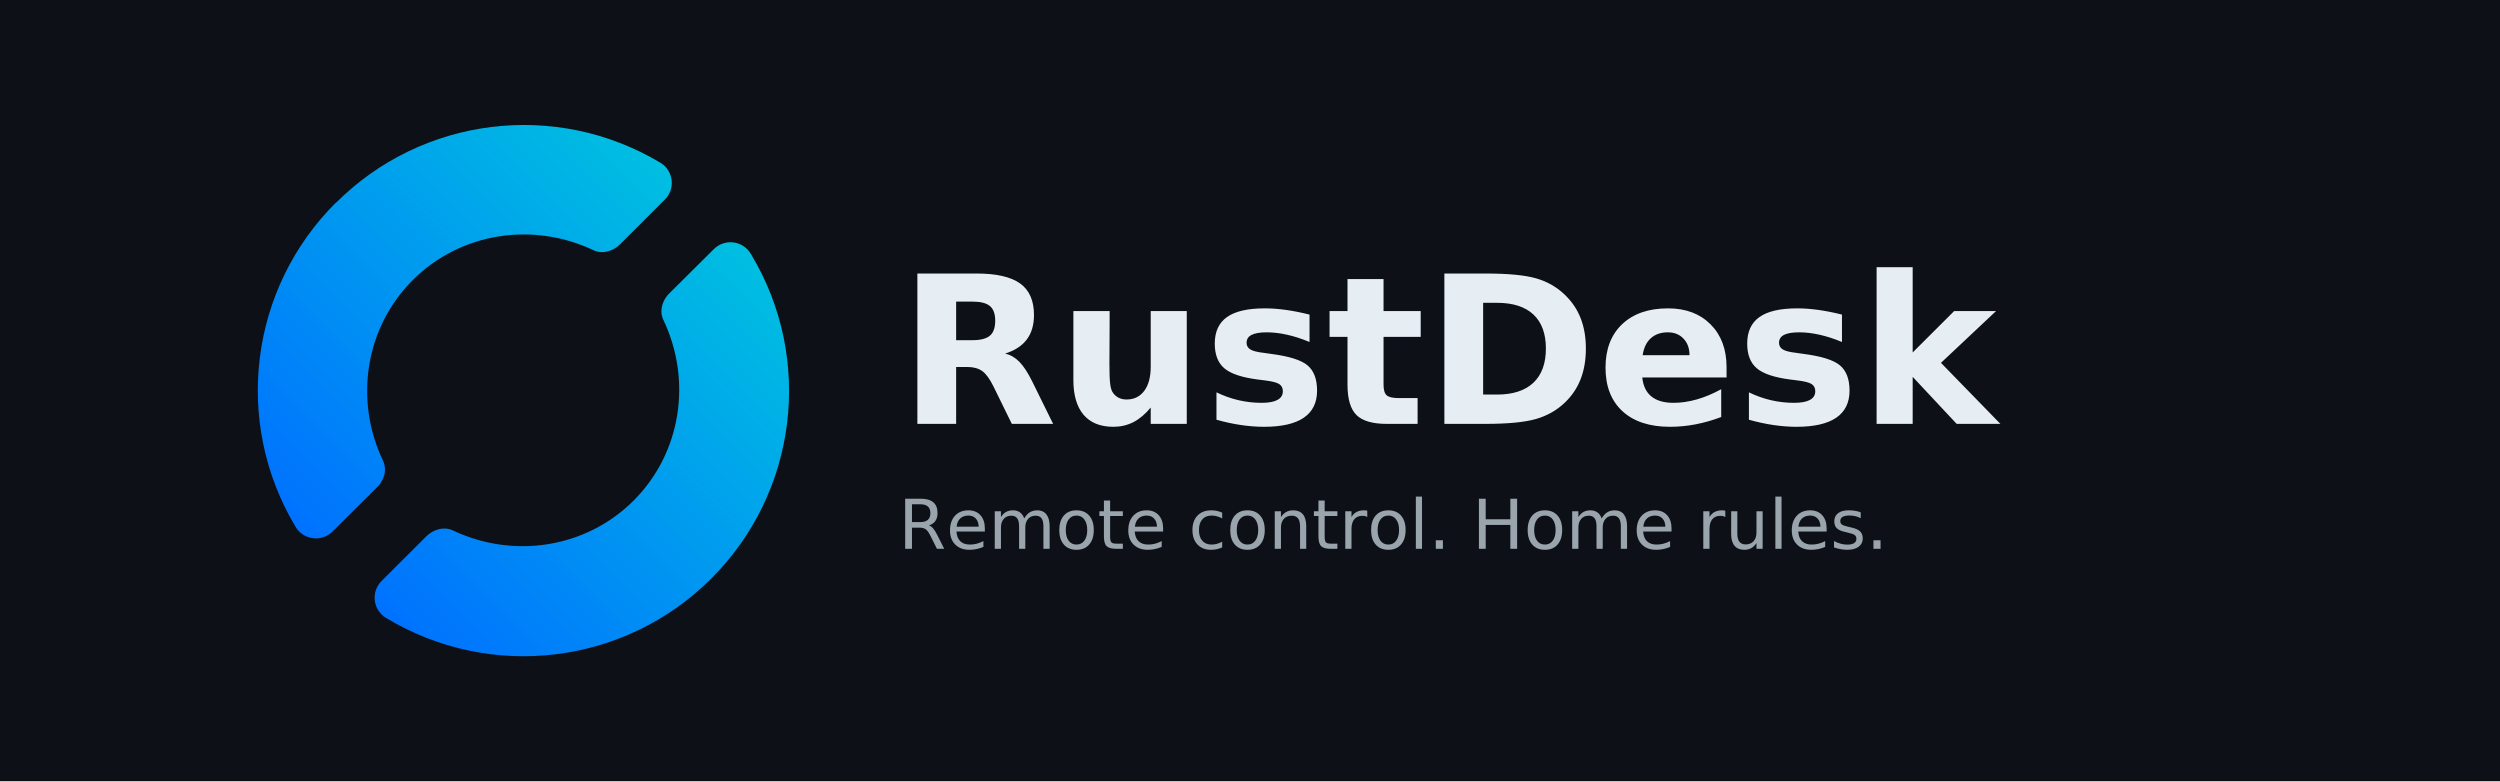
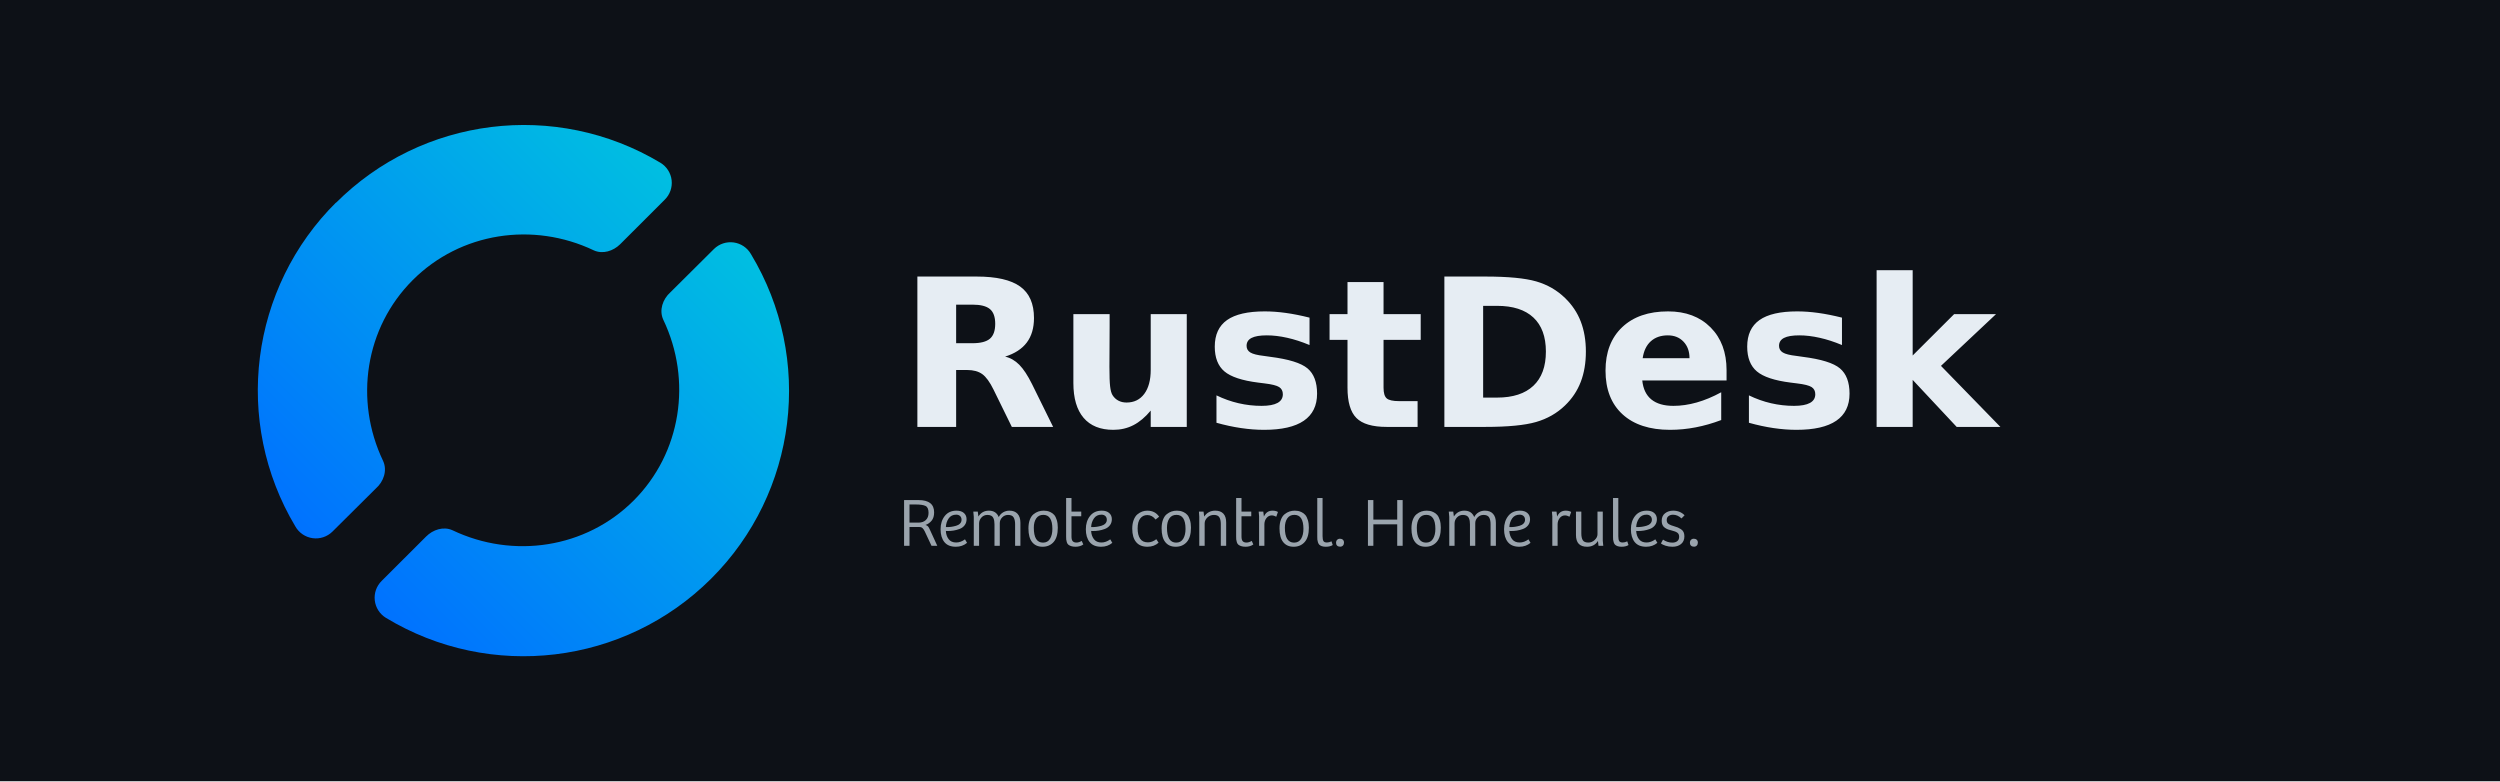
<svg xmlns="http://www.w3.org/2000/svg" xmlns:xlink="http://www.w3.org/1999/xlink" width="1600" height="500" viewBox="0 0 1600 500" role="img" aria-label="RustDesk">
  <rect width="1600" height="500" fill="#0d1117" />
  <svg x="165" y="80" width="340" height="340" viewBox="66.993 897.484 26 26">
    <defs>
      <linearGradient xlink:href="#a" id="b" x1=".148" x2=".845" y1=".851" y2=".154" gradientTransform="matrix(26.00048 0 0 25.99935 66.993 897.485)" gradientUnits="userSpaceOnUse" />
    </defs>
    <linearGradient id="a" x1=".148" x2=".845" y1=".851" y2=".154" gradientTransform="matrix(26.301 0 0 26.331 90.674 911.757)" gradientUnits="userSpaceOnUse">
      <stop offset="0" stop-color="#004ba6" style="stop-color:#0071ff;stop-opacity:1" />
      <stop offset="1" stop-color="#00bfe1" style="stop-color:#00bfe1;stop-opacity:1" />
    </linearGradient>
    <path fill="url(#a)" d="m89.318 903.552-2.135 2.122c-.376.337-.558.879-.347 1.337 1.422 2.976.882 6.524-1.452 8.856-2.335 2.331-5.887 2.87-8.866 1.449-.439-.197-.954-.03-1.292.312l-2.17 2.167a1.154 1.154 0 0 0 .208 1.81 13.005 13.005 0 0 0 15.91-1.912 12.97 12.97 0 0 0 1.956-15.887 1.154 1.154 0 0 0-1.812-.254zm-18.467-2.305a12.969 12.969 0 0 0-2.02 15.885 1.154 1.154 0 0 0 1.812.254l2.124-2.11c.385-.336.572-.884.359-1.348-1.423-2.976-.884-6.524 1.451-8.856 2.334-2.332 5.887-2.871 8.866-1.45.434.194.942.033 1.281-.3l2.182-2.18a1.152 1.152 0 0 0-.208-1.81 13.009 13.009 0 0 0-15.893 1.973z" style="fill:url(#b);stroke-width:.988" />
  </svg>
-   <path d="M611.93 217.72L622.37 217.72Q630.17 217.72 633.56 214.82Q636.94 211.92 636.94 205.28Q636.94 198.70 633.56 195.87Q630.17 193.03 622.37 193.03L611.93 193.03L611.93 217.72M618.96 234.86L611.93 234.86L611.93 271.28L587.12 271.28L587.12 175.05L625.02 175.05Q644.03 175.05 652.89 181.43Q661.75 187.81 661.75 201.60Q661.75 211.14 657.15 217.26Q652.54 223.39 643.26 226.29Q648.35 227.45 652.38 231.54Q656.40 235.63 660.53 243.95L674 271.28L647.57 271.28L635.84 247.36Q632.30 240.15 628.66 237.50Q625.02 234.86 618.96 234.86M686.96 243.17L686.96 199.09L710.16 199.09L710.16 206.31Q710.16 212.17 710.09 221.04Q710.03 229.90 710.03 232.86Q710.03 241.56 710.48 245.40Q710.93 249.23 712.03 250.97Q713.45 253.23 715.73 254.45Q718.02 255.68 720.99 255.68Q728.21 255.68 732.33 250.14Q736.46 244.59 736.46 234.73L736.46 199.09L759.53 199.09L759.53 271.28L736.46 271.28L736.46 260.83Q731.23 267.15 725.40 270.15Q719.57 273.15 712.54 273.15Q700.04 273.15 693.50 265.48Q686.96 257.81 686.96 243.17M838.10 201.34L838.10 218.88Q830.69 215.78 823.79 214.24Q816.89 212.69 810.77 212.69Q804.20 212.69 801 214.33Q797.81 215.98 797.81 219.39Q797.81 222.16 800.23 223.65Q802.65 225.13 808.90 225.84L812.96 226.42Q830.69 228.67 836.81 233.83Q842.93 238.99 842.93 250.01Q842.93 261.54 834.42 267.34Q825.92 273.15 809.03 273.15Q801.88 273.15 794.24 272.02Q786.60 270.89 778.54 268.63L778.54 251.10Q785.44 254.45 792.69 256.13Q799.94 257.81 807.42 257.81Q814.19 257.81 817.60 255.94Q821.02 254.07 821.02 250.39Q821.02 247.30 818.67 245.79Q816.31 244.27 809.29 243.43L805.23 242.92Q789.82 240.98 783.63 235.76Q777.45 230.54 777.45 219.91Q777.45 208.43 785.31 202.89Q793.17 197.35 809.42 197.35Q815.80 197.35 822.82 198.32Q829.85 199.28 838.10 201.34M862.40 178.59L885.47 178.59L885.47 199.09L909.25 199.09L909.25 215.59L885.47 215.59L885.47 246.20Q885.47 251.23 887.47 253Q889.47 254.78 895.40 254.78L907.26 254.78L907.26 271.28L887.47 271.28Q873.80 271.28 868.10 265.57Q862.40 259.87 862.40 246.20L862.40 215.59L850.92 215.59L850.92 199.09L862.40 199.09M958.11 193.80L949.21 193.80L949.21 252.52L958.11 252.52Q973.32 252.52 981.34 244.98Q989.37 237.44 989.37 223.07Q989.37 208.76 981.38 201.28Q973.38 193.80 958.11 193.80M924.40 271.28L924.40 175.05L950.57 175.05Q972.48 175.05 983.21 178.17Q993.95 181.30 1001.62 188.78Q1008.38 195.29 1011.67 203.79Q1014.96 212.30 1014.96 223.07Q1014.96 233.96 1011.67 242.50Q1008.38 251.04 1001.62 257.55Q993.88 265.02 983.05 268.15Q972.22 271.28 950.57 271.28M1105 234.99L1105 241.56L1051.05 241.56Q1051.89 249.68 1056.92 253.75Q1061.94 257.81 1070.97 257.81Q1078.25 257.81 1085.89 255.65Q1093.53 253.49 1101.58 249.10L1101.58 266.89Q1093.40 269.99 1085.21 271.57Q1077.03 273.15 1068.84 273.15Q1049.25 273.15 1038.39 263.19Q1027.53 253.23 1027.53 235.25Q1027.53 217.59 1038.19 207.47Q1048.86 197.35 1067.55 197.35Q1084.57 197.35 1094.78 207.60Q1105 217.84 1105 234.99M1051.31 227.32L1081.28 227.32Q1081.28 220.75 1077.44 216.72Q1073.61 212.69 1067.42 212.69Q1060.72 212.69 1056.53 216.46Q1052.34 220.23 1051.31 227.32M1178.86 201.34L1178.86 218.88Q1171.45 215.78 1164.55 214.24Q1157.66 212.69 1151.53 212.69Q1144.96 212.69 1141.77 214.33Q1138.58 215.98 1138.58 219.39Q1138.58 222.16 1141 223.65Q1143.41 225.13 1149.66 225.84L1153.72 226.42Q1171.45 228.67 1177.57 233.83Q1183.70 238.99 1183.70 250.01Q1183.70 261.54 1175.19 267.34Q1166.68 273.15 1149.79 273.15Q1142.64 273.15 1135 272.02Q1127.36 270.89 1119.31 268.63L1119.31 251.10Q1126.20 254.45 1133.45 256.13Q1140.71 257.81 1148.18 257.81Q1154.95 257.81 1158.37 255.94Q1161.78 254.07 1161.78 250.39Q1161.78 247.30 1159.43 245.79Q1157.08 244.27 1150.05 243.43L1145.99 242.92Q1130.59 240.98 1124.40 235.76Q1118.21 230.54 1118.21 219.91Q1118.21 208.43 1126.07 202.89Q1133.94 197.35 1150.18 197.35Q1156.56 197.35 1163.59 198.32Q1170.61 199.28 1178.86 201.34M1201.03 271.28L1201.03 170.99L1224.11 170.99L1224.11 225.58L1250.66 199.09L1277.47 199.09L1242.22 232.22L1280.25 271.28L1252.27 271.28L1224.11 241.18L1224.11 271.28" fill="#e6edf3" />
-   <path d="M594.53 336.21Q595.93 336.68 597.25 338.23Q598.57 339.78 599.90 342.48L604.30 351.25L599.64 351.25L595.54 343.02Q593.95 339.80 592.46 338.75Q590.96 337.69 588.38 337.69L583.66 337.69L583.66 351.25L579.32 351.25L579.32 319.17L589.12 319.17Q594.62 319.17 597.32 321.47Q600.03 323.77 600.03 328.41Q600.03 331.44 598.62 333.44Q597.21 335.44 594.53 336.21M589.12 322.74L583.66 322.74L583.66 334.13L589.12 334.13Q592.25 334.13 593.85 332.68Q595.45 331.23 595.45 328.41Q595.45 325.60 593.85 324.17Q592.25 322.74 589.12 322.74M630.30 338.23L630.30 340.16L612.13 340.16Q612.38 344.25 614.58 346.38Q616.79 348.52 620.72 348.52Q623 348.52 625.13 347.96Q627.27 347.40 629.38 346.29L629.38 350.02Q627.25 350.93 625.02 351.40Q622.78 351.87 620.48 351.87Q614.72 351.87 611.36 348.52Q608 345.17 608 339.45Q608 333.55 611.19 330.08Q614.38 326.61 619.79 326.61Q624.65 326.61 627.48 329.73Q630.30 332.86 630.30 338.23M612.25 337.09L626.35 337.07Q626.30 333.83 624.53 331.89Q622.76 329.96 619.84 329.96Q616.53 329.96 614.54 331.83Q612.55 333.70 612.25 337.09M655.52 331.81Q657.01 329.14 659.07 327.87Q661.13 326.61 663.92 326.61Q667.68 326.61 669.72 329.24Q671.77 331.87 671.77 336.73L671.77 351.25L667.79 351.25L667.79 336.85Q667.79 333.40 666.57 331.72Q665.34 330.04 662.83 330.04Q659.76 330.04 657.97 332.08Q656.19 334.13 656.19 337.65L656.19 351.25L652.21 351.25L652.21 336.85Q652.21 333.37 650.99 331.71Q649.77 330.04 647.21 330.04Q644.18 330.04 642.40 332.10Q640.61 334.15 640.61 337.65L640.61 351.25L636.64 351.25L636.64 327.19L640.61 327.19L640.61 330.92Q641.97 328.71 643.86 327.66Q645.75 326.61 648.35 326.61Q650.97 326.61 652.81 327.94Q654.64 329.27 655.52 331.81M688.97 329.96Q685.79 329.96 683.95 332.44Q682.10 334.92 682.10 339.24Q682.10 343.56 683.94 346.04Q685.77 348.52 688.97 348.52Q692.13 348.52 693.98 346.03Q695.83 343.54 695.83 339.24Q695.83 334.96 693.98 332.46Q692.13 329.96 688.97 329.96M688.97 326.61Q694.13 326.61 697.07 329.96Q700.02 333.31 700.02 339.24Q700.02 345.15 697.07 348.51Q694.13 351.87 688.97 351.87Q683.80 351.87 680.86 348.51Q677.93 345.15 677.93 339.24Q677.93 333.31 680.86 329.96Q683.80 326.61 688.97 326.61M706.51 320.35L710.48 320.35L710.48 327.19L718.62 327.19L718.62 330.26L710.48 330.26L710.48 343.32Q710.48 346.26 711.29 347.10Q712.09 347.94 714.56 347.94L718.62 347.94L718.62 351.25L714.56 351.25Q709.99 351.25 708.25 349.54Q706.51 347.83 706.51 343.32L706.51 330.26L703.61 330.26L703.61 327.19L706.51 327.19M744.40 338.23L744.40 340.16L726.23 340.16Q726.49 344.25 728.69 346.38Q730.89 348.52 734.82 348.52Q737.10 348.52 739.24 347.96Q741.38 347.40 743.48 346.29L743.48 350.02Q741.35 350.93 739.12 351.40Q736.88 351.87 734.59 351.87Q728.83 351.87 725.47 348.52Q722.10 345.17 722.10 339.45Q722.10 333.55 725.29 330.08Q728.48 326.61 733.90 326.61Q738.75 326.61 741.58 329.73Q744.40 332.86 744.40 338.23M726.36 337.09L740.45 337.07Q740.41 333.83 738.64 331.89Q736.86 329.96 733.94 329.96Q730.63 329.96 728.65 331.83Q726.66 333.70 726.36 337.09M782.20 328.11L782.20 331.81Q780.52 330.88 778.83 330.42Q777.15 329.96 775.43 329.96Q771.58 329.96 769.46 332.40Q767.33 334.83 767.33 339.24Q767.33 343.64 769.46 346.08Q771.58 348.52 775.43 348.52Q777.15 348.52 778.83 348.06Q780.52 347.60 782.20 346.67L782.20 350.33Q780.54 351.10 778.77 351.49Q777 351.87 775 351.87Q769.56 351.87 766.36 348.46Q763.16 345.04 763.16 339.24Q763.16 333.35 766.39 329.98Q769.63 326.61 775.26 326.61Q777.08 326.61 778.82 326.98Q780.56 327.36 782.20 328.11M798.39 329.96Q795.21 329.96 793.37 332.44Q791.52 334.92 791.52 339.24Q791.52 343.56 793.36 346.04Q795.19 348.52 798.39 348.52Q801.55 348.52 803.40 346.03Q805.25 343.54 805.25 339.24Q805.25 334.96 803.40 332.46Q801.55 329.96 798.39 329.96M798.39 326.61Q803.55 326.61 806.49 329.96Q809.44 333.31 809.44 339.24Q809.44 345.15 806.49 348.51Q803.55 351.87 798.39 351.87Q793.22 351.87 790.28 348.51Q787.35 345.15 787.35 339.24Q787.35 333.31 790.28 329.96Q793.22 326.61 798.39 326.61M835.99 336.73L835.99 351.25L832.04 351.25L832.04 336.85Q832.04 333.44 830.71 331.74Q829.38 330.04 826.71 330.04Q823.51 330.04 821.66 332.08Q819.81 334.13 819.81 337.65L819.81 351.25L815.84 351.25L815.84 327.19L819.81 327.19L819.81 330.92Q821.23 328.75 823.16 327.68Q825.08 326.61 827.59 326.61Q831.74 326.61 833.87 329.17Q835.99 331.74 835.99 336.73M843.81 320.35L847.79 320.35L847.79 327.19L855.93 327.19L855.93 330.26L847.79 330.26L847.79 343.32Q847.79 346.26 848.59 347.10Q849.40 347.94 851.87 347.94L855.93 347.94L855.93 351.25L851.87 351.25Q847.29 351.25 845.55 349.54Q843.81 347.83 843.81 343.32L843.81 330.26L840.91 330.26L840.91 327.19L843.81 327.19M875.05 326.82L875.07 330.88Q874.41 330.50 873.62 330.31Q872.84 330.13 871.89 330.13Q868.54 330.13 866.75 332.31Q864.95 334.49 864.95 338.57L864.95 351.25L860.98 351.25L860.98 327.19L864.95 327.19L864.95 330.92Q866.20 328.73 868.20 327.67Q870.20 326.61 873.05 326.61Q873.46 326.61 873.96 326.66Q874.45 326.71 875.05 326.82M888.54 329.96Q885.36 329.96 883.52 332.44Q881.67 334.92 881.67 339.24Q881.67 343.56 883.50 346.04Q885.34 348.52 888.54 348.52Q891.70 348.52 893.55 346.03Q895.40 343.54 895.40 339.24Q895.40 334.96 893.55 332.46Q891.70 329.96 888.54 329.96M888.54 326.61Q893.70 326.61 896.64 329.96Q899.59 333.31 899.59 339.24Q899.59 345.15 896.64 348.51Q893.70 351.87 888.54 351.87Q883.37 351.87 880.43 348.51Q877.50 345.15 877.50 339.24Q877.50 333.31 880.43 329.96Q883.37 326.61 888.54 326.61M906.14 351.25L906.14 317.82L910.09 317.82L910.09 351.25M918.92 351.25L918.92 345.79L923.46 345.79L923.46 351.25M946.51 351.25L946.51 319.17L950.85 319.17L950.85 332.32L966.62 332.32L966.62 319.17L970.96 319.17L970.96 351.25L966.62 351.25L966.62 335.97L950.85 335.97L950.85 351.25M988.75 329.96Q985.57 329.96 983.72 332.44Q981.87 334.92 981.87 339.24Q981.87 343.56 983.71 346.04Q985.54 348.52 988.75 348.52Q991.90 348.52 993.75 346.03Q995.60 343.54 995.60 339.24Q995.60 334.96 993.75 332.46Q991.90 329.96 988.75 329.96M988.75 326.61Q993.90 326.61 996.85 329.96Q999.79 333.31 999.79 339.24Q999.79 345.15 996.85 348.51Q993.90 351.87 988.75 351.87Q983.57 351.87 980.64 348.51Q977.70 345.15 977.70 339.24Q977.70 333.31 980.64 329.96Q983.57 326.61 988.75 326.61M1025.08 331.81Q1026.56 329.14 1028.62 327.87Q1030.68 326.61 1033.48 326.61Q1037.24 326.61 1039.28 329.24Q1041.32 331.87 1041.32 336.73L1041.32 351.25L1037.34 351.25L1037.34 336.85Q1037.34 333.40 1036.12 331.72Q1034.89 330.04 1032.38 330.04Q1029.31 330.04 1027.53 332.08Q1025.74 334.13 1025.74 337.65L1025.74 351.25L1021.77 351.25L1021.77 336.85Q1021.77 333.37 1020.54 331.71Q1019.32 330.04 1016.76 330.04Q1013.73 330.04 1011.95 332.10Q1010.17 334.15 1010.17 337.65L1010.17 351.25L1006.19 351.25L1006.19 327.19L1010.17 327.19L1010.17 330.92Q1011.52 328.71 1013.41 327.66Q1015.30 326.61 1017.90 326.61Q1020.52 326.61 1022.36 327.94Q1024.20 329.27 1025.08 331.81M1069.79 338.23L1069.79 340.16L1051.61 340.16Q1051.87 344.25 1054.07 346.38Q1056.27 348.52 1060.20 348.52Q1062.48 348.52 1064.62 347.96Q1066.76 347.40 1068.86 346.29L1068.86 350.02Q1066.73 350.93 1064.50 351.40Q1062.27 351.87 1059.97 351.87Q1054.21 351.87 1050.85 348.52Q1047.48 345.17 1047.48 339.45Q1047.48 333.55 1050.67 330.08Q1053.87 326.61 1059.28 326.61Q1064.13 326.61 1066.96 329.73Q1069.79 332.86 1069.79 338.23M1051.74 337.09L1065.83 337.07Q1065.79 333.83 1064.02 331.89Q1062.24 329.96 1059.32 329.96Q1056.01 329.96 1054.03 331.83Q1052.04 333.70 1051.74 337.09M1104.18 326.82L1104.20 330.88Q1103.54 330.50 1102.75 330.31Q1101.97 330.13 1101.02 330.13Q1097.67 330.13 1095.88 332.31Q1094.08 334.49 1094.08 338.57L1094.08 351.25L1090.11 351.25L1090.11 327.19L1094.08 327.19L1094.08 330.92Q1095.33 328.73 1097.33 327.67Q1099.33 326.61 1102.18 326.61Q1102.59 326.61 1103.09 326.66Q1103.58 326.71 1104.18 326.82M1107.94 341.75L1107.94 327.19L1111.89 327.19L1111.89 341.60Q1111.89 345.02 1113.23 346.73Q1114.56 348.43 1117.22 348.43Q1120.42 348.43 1122.28 346.39Q1124.14 344.35 1124.14 340.83L1124.14 327.19L1128.09 327.19L1128.09 351.25L1124.14 351.25L1124.14 347.55Q1122.70 349.75 1120.80 350.81Q1118.90 351.87 1116.38 351.87Q1112.24 351.87 1110.09 349.29Q1107.94 346.72 1107.94 341.75M1117.89 326.61M1136.24 351.25L1136.24 317.82L1140.19 317.82L1140.19 351.25M1169.04 338.23L1169.04 340.16L1150.87 340.16Q1151.13 344.25 1153.33 346.38Q1155.53 348.52 1159.46 348.52Q1161.74 348.52 1163.88 347.96Q1166.01 347.40 1168.12 346.29L1168.12 350.02Q1165.99 350.93 1163.76 351.40Q1161.52 351.87 1159.22 351.87Q1153.47 351.87 1150.10 348.52Q1146.74 345.17 1146.74 339.45Q1146.74 333.55 1149.93 330.08Q1153.12 326.61 1158.54 326.61Q1163.39 326.61 1166.22 329.73Q1169.04 332.86 1169.04 338.23M1151 337.09L1165.09 337.07Q1165.05 333.83 1163.27 331.89Q1161.50 329.96 1158.58 329.96Q1155.27 329.96 1153.28 331.83Q1151.30 333.70 1151 337.09M1190.87 327.90L1190.87 331.63Q1189.20 330.77 1187.39 330.34Q1185.59 329.92 1183.65 329.92Q1180.71 329.92 1179.24 330.82Q1177.77 331.72 1177.77 333.52Q1177.77 334.90 1178.82 335.68Q1179.87 336.47 1183.05 337.18L1184.40 337.48Q1188.62 338.38 1190.39 340.02Q1192.16 341.67 1192.16 344.61Q1192.16 347.96 1189.51 349.92Q1186.85 351.87 1182.21 351.87Q1180.28 351.87 1178.18 351.50Q1176.09 351.12 1173.77 350.37L1173.77 346.29Q1175.96 347.42 1178.09 347.99Q1180.21 348.56 1182.30 348.56Q1185.09 348.56 1186.60 347.61Q1188.10 346.65 1188.10 344.91Q1188.10 343.30 1187.01 342.44Q1185.93 341.58 1182.26 340.79L1180.88 340.46Q1177.21 339.69 1175.57 338.09Q1173.94 336.49 1173.94 333.70Q1173.94 330.30 1176.35 328.45Q1178.75 326.61 1183.18 326.61Q1185.37 326.61 1187.30 326.93Q1189.24 327.25 1190.87 327.90M1199.01 351.25L1199.01 345.79L1203.55 345.79L1203.55 351.25" fill="#9aa4ad" />
+   <path d="M611.93 219.66L622.37 219.66Q630.17 219.66 633.56 216.76Q636.94 213.86 636.94 207.22Q636.94 200.64 633.56 197.81Q630.17 194.97 622.37 194.97L611.93 194.97L611.93 219.66M618.96 236.80L611.93 236.80L611.93 273.22L587.12 273.22L587.12 176.99L625.02 176.99Q644.03 176.99 652.89 183.37Q661.75 189.75 661.75 203.54Q661.75 213.08 657.15 219.21Q652.54 225.33 643.26 228.23Q648.35 229.39 652.38 233.48Q656.40 237.57 660.53 245.89L674 273.22L647.57 273.22L635.84 249.31Q632.30 242.09 628.66 239.44Q625.02 236.80 618.96 236.80M686.96 245.12L686.96 201.03L710.16 201.03L710.16 208.25Q710.16 214.11 710.09 222.98Q710.03 231.84 710.03 234.80Q710.03 243.50 710.48 247.34Q710.93 251.17 712.03 252.91Q713.45 255.17 715.73 256.39Q718.02 257.62 720.99 257.62Q728.21 257.62 732.33 252.08Q736.46 246.53 736.46 236.67L736.46 201.03L759.53 201.03L759.53 273.22L736.46 273.22L736.46 262.78Q731.23 269.09 725.40 272.09Q719.57 275.09 712.54 275.09Q700.04 275.09 693.50 267.42Q686.96 259.75 686.96 245.12M838.10 203.29L838.10 220.82Q830.69 217.72 823.79 216.18Q816.89 214.63 810.77 214.63Q804.20 214.63 801 216.27Q797.81 217.92 797.81 221.33Q797.81 224.10 800.23 225.59Q802.65 227.07 808.90 227.78L812.96 228.36Q830.69 230.61 836.81 235.77Q842.93 240.93 842.93 251.95Q842.93 263.48 834.42 269.29Q825.92 275.09 809.03 275.09Q801.88 275.09 794.24 273.96Q786.60 272.83 778.54 270.57L778.54 253.04Q785.44 256.39 792.69 258.07Q799.94 259.75 807.42 259.75Q814.19 259.75 817.60 257.88Q821.02 256.01 821.02 252.33Q821.02 249.24 818.67 247.73Q816.31 246.21 809.29 245.37L805.23 244.86Q789.82 242.92 783.63 237.70Q777.45 232.48 777.45 221.85Q777.45 210.38 785.31 204.83Q793.17 199.29 809.42 199.29Q815.80 199.29 822.82 200.26Q829.85 201.22 838.10 203.29M862.40 180.53L885.47 180.53L885.47 201.03L909.25 201.03L909.25 217.53L885.47 217.53L885.47 248.14Q885.47 253.17 887.47 254.94Q889.47 256.72 895.40 256.72L907.26 256.72L907.26 273.22L887.47 273.22Q873.80 273.22 868.10 267.51Q862.40 261.81 862.40 248.14L862.40 217.53L850.92 217.53L850.92 201.03L862.40 201.03M958.11 195.74L949.21 195.74L949.21 254.46L958.11 254.46Q973.32 254.46 981.34 246.92Q989.37 239.38 989.37 225.01Q989.37 210.70 981.38 203.22Q973.38 195.74 958.11 195.74M924.40 273.22L924.40 176.99L950.57 176.99Q972.48 176.99 983.21 180.11Q993.95 183.24 1001.62 190.72Q1008.38 197.23 1011.67 205.73Q1014.96 214.24 1014.96 225.01Q1014.96 235.90 1011.67 244.44Q1008.38 252.98 1001.62 259.49Q993.88 266.97 983.05 270.09Q972.22 273.22 950.57 273.22M1105 236.93L1105 243.50L1051.05 243.50Q1051.89 251.63 1056.92 255.69Q1061.94 259.75 1070.97 259.75Q1078.25 259.75 1085.89 257.59Q1093.53 255.43 1101.58 251.05L1101.58 268.83Q1093.40 271.93 1085.21 273.51Q1077.03 275.09 1068.84 275.09Q1049.25 275.09 1038.39 265.13Q1027.53 255.17 1027.53 237.19Q1027.53 219.53 1038.19 209.41Q1048.86 199.29 1067.55 199.29Q1084.57 199.29 1094.78 209.54Q1105 219.79 1105 236.93M1051.31 229.26L1081.28 229.26Q1081.28 222.69 1077.44 218.66Q1073.61 214.63 1067.42 214.63Q1060.72 214.63 1056.53 218.40Q1052.34 222.17 1051.31 229.26M1178.86 203.29L1178.86 220.82Q1171.45 217.72 1164.55 216.18Q1157.66 214.63 1151.53 214.63Q1144.96 214.63 1141.77 216.27Q1138.58 217.92 1138.58 221.33Q1138.58 224.10 1141 225.59Q1143.41 227.07 1149.66 227.78L1153.72 228.36Q1171.45 230.61 1177.57 235.77Q1183.70 240.93 1183.70 251.95Q1183.70 263.48 1175.19 269.29Q1166.68 275.09 1149.79 275.09Q1142.64 275.09 1135 273.96Q1127.36 272.83 1119.31 270.57L1119.31 253.04Q1126.20 256.39 1133.45 258.07Q1140.71 259.75 1148.18 259.75Q1154.95 259.75 1158.37 257.88Q1161.78 256.01 1161.78 252.33Q1161.78 249.24 1159.43 247.73Q1157.08 246.21 1150.05 245.37L1145.99 244.86Q1130.59 242.92 1124.40 237.70Q1118.21 232.48 1118.21 221.85Q1118.21 210.38 1126.07 204.83Q1133.94 199.29 1150.18 199.29Q1156.56 199.29 1163.59 200.26Q1170.61 201.22 1178.86 203.29M1201.03 273.22L1201.03 172.93L1224.11 172.93L1224.11 227.52L1250.66 201.03L1277.47 201.03L1242.22 234.16L1280.25 273.22L1252.27 273.22L1224.11 243.12L1224.11 273.22" fill="#e6edf3" />
+   <path d="M588.46 337.30L582.08 337.30L582.08 349.31L578.61 349.31L578.61 320.05L587.89 320.05Q597.84 320.05 597.84 327.92Q597.84 331.31 596.21 333.27Q594.58 335.23 592.29 335.98Q593.39 336.28 593.92 336.88Q594.45 337.47 595.11 338.97L599.86 349.31L596.16 349.31L591.85 340.11Q591.19 338.75 590.44 338.02Q589.70 337.30 588.46 337.30M582.08 322.86L582.08 334.48L587.80 334.48Q590.80 334.48 592.53 332.83Q594.27 331.18 594.27 328.19Q594.27 324.80 592.38 323.83Q590.49 322.86 585.91 322.86M612.18 326.82Q615.22 326.82 616.91 328.32Q618.60 329.82 618.60 332.28Q618.60 334.57 617.37 336.17Q616.14 337.78 614.12 338.53Q612.09 339.28 610.27 339.56Q608.44 339.85 606.50 339.85Q606.28 339.85 605.91 339.83Q605.54 339.80 605.36 339.80Q605.49 342.88 607.12 345.04Q608.75 347.20 611.96 347.20Q614.86 347.20 617.59 345.17L618.91 347.42Q615.92 349.92 611.74 349.92Q606.81 349.92 604.39 346.91Q601.97 343.90 601.97 338.70Q601.97 333.60 604.66 330.21Q607.34 326.82 612.18 326.82M615.39 332.68Q615.39 331.14 614.45 330.26Q613.50 329.38 612 329.38Q608.79 329.38 607.14 331.80Q605.49 334.22 605.36 337.30Q605.49 337.30 605.78 337.32Q606.06 337.34 606.24 337.34Q607.60 337.34 608.97 337.14Q610.33 336.94 611.89 336.50Q613.46 336.06 614.42 335.07Q615.39 334.08 615.39 332.68M626.61 335.01L626.61 349.31L623.22 349.31L623.22 330.74L622.92 327.44L625.78 327.44L626.17 330.56Q628.55 326.82 632.90 326.82Q637.52 326.82 639.20 330.92Q640.21 328.94 642.03 327.88Q643.86 326.82 646.02 326.82Q649.40 326.82 651.23 328.83Q653.06 330.83 653.06 334.57L653.06 349.31L649.67 349.31L649.67 335.49Q649.67 332.72 648.72 331.14Q647.78 329.55 645.14 329.55Q642.94 329.55 641.40 331.14Q639.86 332.72 639.86 334.79L639.86 349.31L636.47 349.31L636.47 335.54Q636.47 334.30 636.31 333.38Q636.16 332.46 635.74 331.51Q635.32 330.56 634.36 330.06Q633.39 329.55 631.94 329.55Q629.65 329.55 628.13 331.20Q626.61 332.85 626.61 335.01M667.53 347.28Q670.52 347.28 672.02 344.82Q673.52 342.36 673.52 338.48Q673.52 329.51 667.71 329.51Q664.72 329.51 663.18 331.77Q661.64 334.04 661.64 337.78Q661.64 347.28 667.53 347.28M658.20 338.22Q658.20 334.96 659.08 332.63Q659.96 330.30 661.48 329.09Q663 327.88 664.58 327.35Q666.17 326.82 667.97 326.82Q669.07 326.82 670.08 327Q671.10 327.18 672.44 327.84Q673.78 328.50 674.73 329.60Q675.67 330.70 676.33 332.81Q676.99 334.92 676.99 337.74Q676.99 343.85 674.31 346.89Q671.62 349.92 667.22 349.92Q662.96 349.92 660.58 346.98Q658.20 344.03 658.20 338.22M682.32 343.32L682.32 318.73L685.75 318.73L685.75 327.44L692 327.44L692 330.39L685.75 330.39L685.75 343.41Q685.75 345.52 686.54 346.38Q687.33 347.24 688.96 347.24Q690.50 347.24 692.30 346.18L693.32 348.47Q691.20 349.92 688.34 349.92Q686.67 349.92 685.48 349.51Q684.30 349.09 683.68 348.54Q683.06 347.99 682.76 347Q682.45 346.01 682.38 345.28Q682.32 344.56 682.32 343.32M705.15 326.82Q708.19 326.82 709.88 328.32Q711.58 329.82 711.58 332.28Q711.58 334.57 710.34 336.17Q709.11 337.78 707.09 338.53Q705.06 339.28 703.24 339.56Q701.41 339.85 699.48 339.85Q699.26 339.85 698.88 339.83Q698.51 339.80 698.33 339.80Q698.46 342.88 700.09 345.04Q701.72 347.20 704.93 347.20Q707.84 347.20 710.56 345.17L711.88 347.42Q708.89 349.92 704.71 349.92Q699.78 349.92 697.36 346.91Q694.94 343.90 694.94 338.70Q694.94 333.60 697.63 330.21Q700.31 326.82 705.15 326.82M708.36 332.68Q708.36 331.14 707.42 330.26Q706.47 329.38 704.98 329.38Q701.76 329.38 700.11 331.80Q698.46 334.22 698.33 337.30Q698.46 337.30 698.75 337.32Q699.04 337.34 699.21 337.34Q700.58 337.34 701.94 337.14Q703.30 336.94 704.87 336.50Q706.43 336.06 707.40 335.07Q708.36 334.08 708.36 332.68M734.63 347.11Q737.49 347.11 740.04 345.08L741.50 347.33Q738.64 349.92 734.37 349.92Q729.62 349.92 727.13 346.95Q724.64 343.98 724.64 338.35Q724.64 335.18 725.55 332.81Q726.45 330.43 727.92 329.20Q729.40 327.97 730.98 327.40Q732.56 326.82 734.24 326.82Q739.25 326.82 741.85 330.70L739.56 332.50Q737.40 329.64 734.28 329.64Q731.46 329.64 729.77 331.80Q728.08 333.95 728.08 338.22Q728.08 342.36 729.66 344.73Q731.24 347.11 734.63 347.11M752.76 347.28Q755.75 347.28 757.25 344.82Q758.74 342.36 758.74 338.48Q758.74 329.51 752.94 329.51Q749.94 329.51 748.40 331.77Q746.86 334.04 746.86 337.78Q746.86 347.28 752.76 347.28M743.43 338.22Q743.43 334.96 744.31 332.63Q745.19 330.30 746.71 329.09Q748.23 327.88 749.81 327.35Q751.40 326.82 753.20 326.82Q754.30 326.82 755.31 327Q756.32 327.18 757.67 327.84Q759.01 328.50 759.95 329.60Q760.90 330.70 761.56 332.81Q762.22 334.92 762.22 337.74Q762.22 343.85 759.54 346.89Q756.85 349.92 752.45 349.92Q748.18 349.92 745.81 346.98Q743.43 344.03 743.43 338.22M770.98 334.96L770.98 349.31L767.54 349.31L767.54 330.74L767.32 327.44L770.27 327.44L770.67 330.61Q773.22 326.82 777.75 326.82Q781.18 326.82 782.97 328.74Q784.75 330.65 784.75 334.39L784.75 349.31L781.32 349.31L781.32 335.45Q781.32 332.63 780.39 331.09Q779.47 329.55 776.92 329.55Q774.45 329.55 772.71 331.22Q770.98 332.90 770.98 334.96M791.13 343.32L791.13 318.73L794.56 318.73L794.56 327.44L800.81 327.44L800.81 330.39L794.56 330.39L794.56 343.41Q794.56 345.52 795.35 346.38Q796.14 347.24 797.77 347.24Q799.31 347.24 801.12 346.18L802.13 348.47Q800.02 349.92 797.16 349.92Q795.48 349.92 794.30 349.51Q793.11 349.09 792.49 348.54Q791.88 347.99 791.57 347Q791.26 346.01 791.19 345.28Q791.13 344.56 791.13 343.32M809.21 335.36L809.21 349.31L805.82 349.31L805.82 330.43L805.56 327.44L808.51 327.44L808.90 330.61Q810.53 326.82 814.40 326.82Q816.56 326.82 817.88 327.66L816.82 330.70Q815.24 329.86 813.96 329.86Q811.94 329.86 810.62 331.47Q809.30 333.07 809.21 335.36M828.22 347.28Q831.21 347.28 832.71 344.82Q834.20 342.36 834.20 338.48Q834.20 329.51 828.40 329.51Q825.40 329.51 823.86 331.77Q822.32 334.04 822.32 337.78Q822.32 347.28 828.22 347.28M818.89 338.22Q818.89 334.96 819.77 332.63Q820.65 330.30 822.17 329.09Q823.69 327.88 825.27 327.35Q826.86 326.82 828.66 326.82Q829.76 326.82 830.77 327Q831.78 327.18 833.13 327.84Q834.47 328.50 835.41 329.60Q836.36 330.70 837.02 332.81Q837.68 334.92 837.68 337.74Q837.68 343.85 835 346.89Q832.31 349.92 827.91 349.92Q823.64 349.92 821.27 346.98Q818.89 344.03 818.89 338.22M843.05 343.63L843.05 318.73L846.44 318.73L846.44 343.15Q846.44 345.39 847.01 346.29Q847.58 347.20 849.21 347.20Q850.66 347.20 852.16 346.45L852.95 348.82Q851.28 349.92 848.46 349.92Q846.96 349.92 845.91 349.53Q844.85 349.13 844.32 348.58Q843.80 348.03 843.49 347.09Q843.18 346.14 843.11 345.41Q843.05 344.69 843.05 343.63M855.06 347.33Q855.06 346.23 855.76 345.50Q856.47 344.78 857.57 344.78Q858.76 344.78 859.46 345.46Q860.16 346.14 860.16 347.28Q860.16 348.43 859.48 349.15Q858.80 349.88 857.70 349.88Q856.47 349.88 855.76 349.20Q855.06 348.52 855.06 347.33M894.22 332.54L894.22 320.05L897.70 320.05L897.70 349.31L894.22 349.31L894.22 335.58L878.95 335.58L878.95 349.31L875.48 349.31L875.48 320.05L878.95 320.05L878.95 332.54M912.66 347.28Q915.65 347.28 917.14 344.82Q918.64 342.36 918.64 338.48Q918.64 329.51 912.83 329.51Q909.84 329.51 908.30 331.77Q906.76 334.04 906.76 337.78Q906.76 347.28 912.66 347.28M903.33 338.22Q903.33 334.96 904.21 332.63Q905.09 330.30 906.61 329.09Q908.12 327.88 909.71 327.35Q911.29 326.82 913.10 326.82Q914.20 326.82 915.21 327Q916.22 327.18 917.56 327.84Q918.90 328.50 919.85 329.60Q920.80 330.70 921.46 332.81Q922.12 334.92 922.12 337.74Q922.12 343.85 919.43 346.89Q916.75 349.92 912.35 349.92Q908.08 349.92 905.70 346.98Q903.33 344.03 903.33 338.22M930.92 335.01L930.92 349.31L927.53 349.31L927.53 330.74L927.22 327.44L930.08 327.44L930.48 330.56Q932.85 326.82 937.21 326.82Q941.83 326.82 943.50 330.92Q944.51 328.94 946.34 327.88Q948.16 326.82 950.32 326.82Q953.71 326.82 955.53 328.83Q957.36 330.83 957.36 334.57L957.36 349.31L953.97 349.31L953.97 335.49Q953.97 332.72 953.03 331.14Q952.08 329.55 949.44 329.55Q947.24 329.55 945.70 331.14Q944.16 332.72 944.16 334.79L944.16 349.31L940.77 349.31L940.77 335.54Q940.77 334.30 940.62 333.38Q940.46 332.46 940.05 331.51Q939.63 330.56 938.66 330.06Q937.69 329.55 936.24 329.55Q933.95 329.55 932.43 331.20Q930.92 332.85 930.92 335.01M972.80 326.82Q975.84 326.82 977.53 328.32Q979.23 329.82 979.23 332.28Q979.23 334.57 978 336.17Q976.76 337.78 974.74 338.53Q972.72 339.28 970.89 339.56Q969.06 339.85 967.13 339.85Q966.91 339.85 966.53 339.83Q966.16 339.80 965.98 339.80Q966.12 342.88 967.74 345.04Q969.37 347.20 972.58 347.20Q975.49 347.20 978.22 345.17L979.54 347.42Q976.54 349.92 972.36 349.92Q967.44 349.92 965.02 346.91Q962.60 343.90 962.60 338.70Q962.60 333.60 965.28 330.21Q967.96 326.82 972.80 326.82M976.02 332.68Q976.02 331.14 975.07 330.26Q974.12 329.38 972.63 329.38Q969.42 329.38 967.77 331.80Q966.12 334.22 965.98 337.30Q966.12 337.30 966.40 337.32Q966.69 337.34 966.86 337.34Q968.23 337.34 969.59 337.14Q970.96 336.94 972.52 336.50Q974.08 336.06 975.05 335.07Q976.02 334.08 976.02 332.68M996.87 335.36L996.87 349.31L993.48 349.31L993.48 330.43L993.22 327.44L996.17 327.44L996.56 330.61Q998.19 326.82 1002.06 326.82Q1004.22 326.82 1005.54 327.66L1004.48 330.70Q1002.90 329.86 1001.62 329.86Q999.60 329.86 998.28 331.47Q996.96 333.07 996.87 335.36M1022.39 341.96L1022.39 327.44L1025.78 327.44L1025.78 346.10L1026.09 349.31L1023.05 349.31L1022.70 346.32L1022.61 346.32Q1020.28 349.92 1015.70 349.92Q1008.62 349.92 1008.62 342.40L1008.62 327.44L1012.05 327.44L1012.05 341.43Q1012.05 344.25 1012.98 345.74Q1013.90 347.24 1016.58 347.24Q1018.83 347.24 1020.61 345.57Q1022.39 343.90 1022.39 341.96M1032.34 343.63L1032.34 318.73L1035.72 318.73L1035.72 343.15Q1035.72 345.39 1036.30 346.29Q1036.87 347.20 1038.50 347.20Q1039.95 347.20 1041.44 346.45L1042.24 348.82Q1040.56 349.92 1037.75 349.92Q1036.25 349.92 1035.20 349.53Q1034.14 349.13 1033.61 348.58Q1033.08 348.03 1032.78 347.09Q1032.47 346.14 1032.40 345.41Q1032.34 344.69 1032.34 343.63M1053.98 326.82Q1057.02 326.82 1058.71 328.32Q1060.41 329.82 1060.41 332.28Q1060.41 334.57 1059.18 336.17Q1057.94 337.78 1055.92 338.53Q1053.90 339.28 1052.07 339.56Q1050.24 339.85 1048.31 339.85Q1048.09 339.85 1047.71 339.83Q1047.34 339.80 1047.16 339.80Q1047.30 342.88 1048.92 345.04Q1050.55 347.20 1053.76 347.20Q1056.67 347.20 1059.40 345.17L1060.72 347.42Q1057.72 349.92 1053.54 349.92Q1048.62 349.92 1046.20 346.91Q1043.78 343.90 1043.78 338.70Q1043.78 333.60 1046.46 330.21Q1049.14 326.82 1053.98 326.82M1057.20 332.68Q1057.20 331.14 1056.25 330.26Q1055.30 329.38 1053.81 329.38Q1050.60 329.38 1048.95 331.80Q1047.30 334.22 1047.16 337.30Q1047.30 337.30 1047.58 337.32Q1047.87 337.34 1048.04 337.34Q1049.41 337.34 1050.77 337.14Q1052.14 336.94 1053.70 336.50Q1055.26 336.06 1056.23 335.07Q1057.20 334.08 1057.20 332.68M1063 347.81L1064.32 345.35Q1067.14 347.28 1070.31 347.28Q1072.24 347.28 1073.45 346.34Q1074.66 345.39 1074.66 343.54Q1074.66 341.78 1073.52 340.95Q1072.38 340.11 1070.13 339.58Q1068.59 339.23 1067.58 338.86Q1066.57 338.48 1065.53 337.78Q1064.50 337.08 1063.99 335.98Q1063.49 334.88 1063.49 333.29Q1063.49 330.17 1065.62 328.50Q1067.76 326.82 1070.84 326.82Q1075.19 326.82 1078.14 329.77L1076.16 331.80Q1073.65 329.42 1070.70 329.42Q1069.08 329.42 1067.89 330.28Q1066.70 331.14 1066.70 332.81Q1066.70 333.73 1067.03 334.39Q1067.36 335.05 1068.15 335.51Q1068.94 335.98 1069.52 336.17Q1070.09 336.37 1071.36 336.77Q1072.99 337.25 1073.83 337.60Q1074.66 337.96 1075.81 338.68Q1076.95 339.41 1077.48 340.53Q1078.01 341.65 1078.01 343.24Q1078.01 346.40 1075.90 348.16Q1073.78 349.92 1070.35 349.92Q1067.93 349.92 1065.91 349.24Q1063.88 348.56 1063 347.81M1081.53 347.33Q1081.53 346.23 1082.23 345.50Q1082.94 344.78 1084.04 344.78Q1085.22 344.78 1085.93 345.46Q1086.63 346.14 1086.63 347.28Q1086.63 348.43 1085.95 349.15Q1085.27 349.88 1084.17 349.88Q1082.94 349.88 1082.23 349.20Q1081.53 348.52 1081.53 347.33" fill="#9aa4ad" />
</svg>
